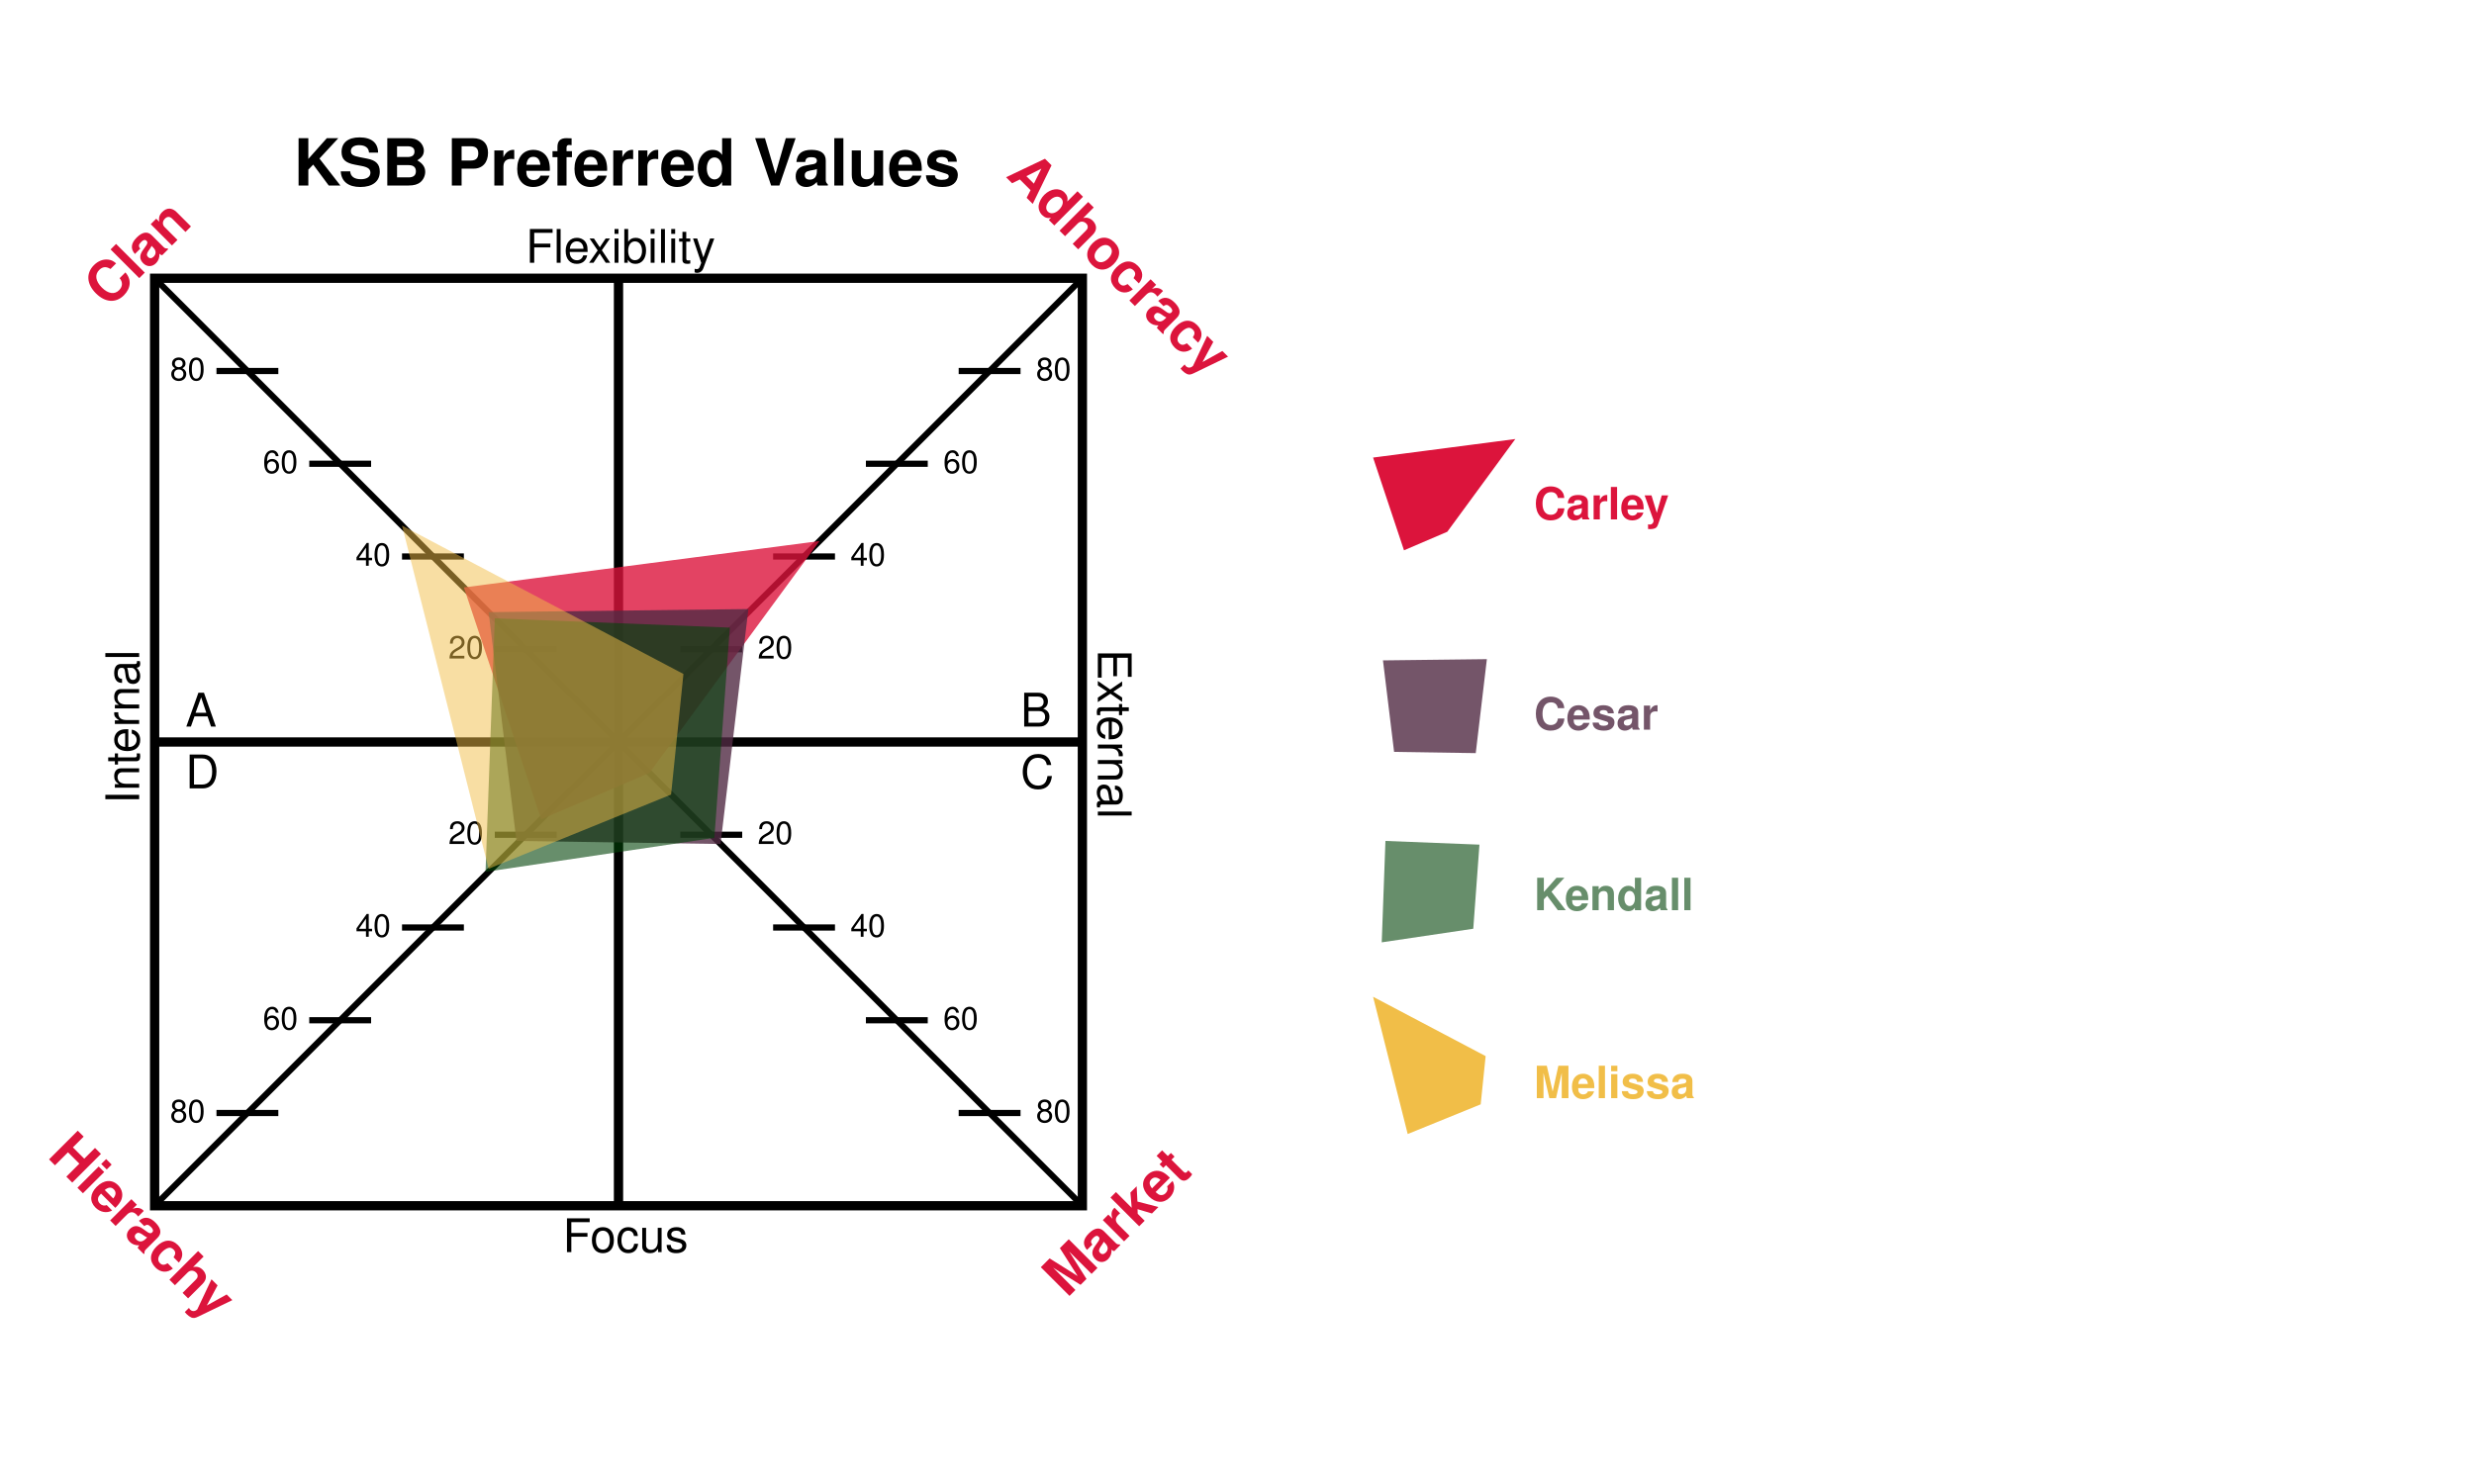
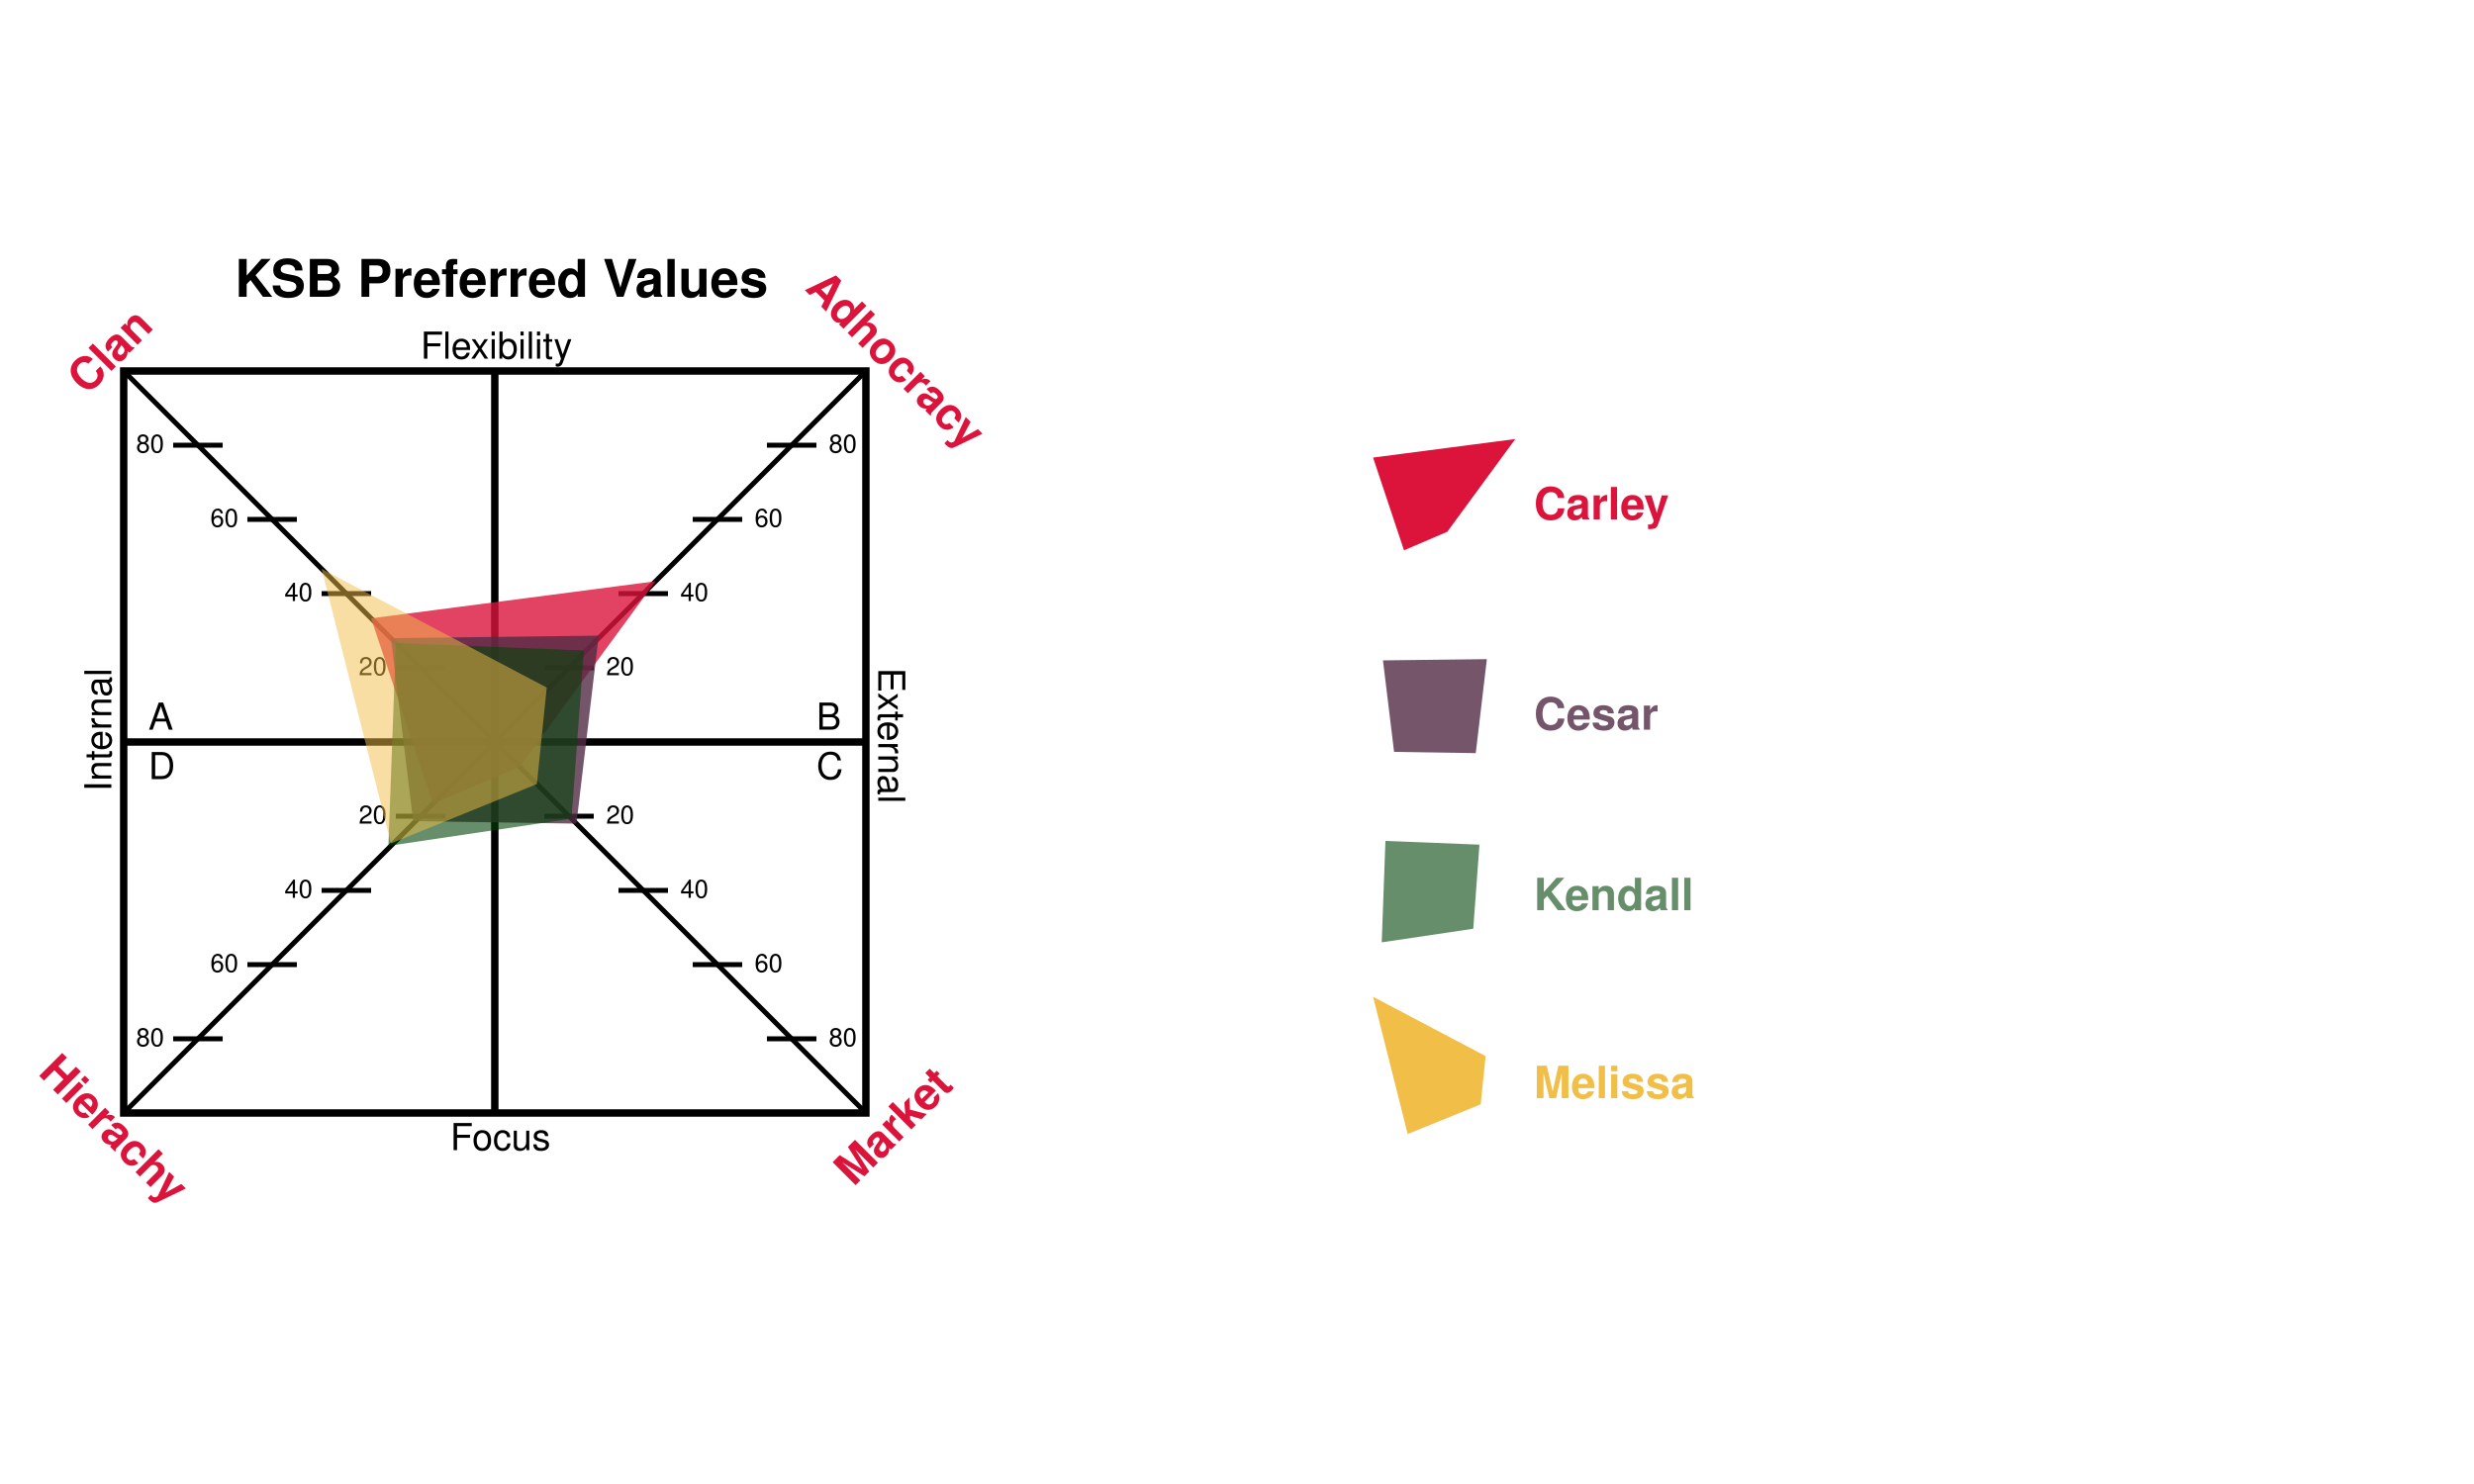
<svg xmlns="http://www.w3.org/2000/svg" id="font" height="600" width="1000">
  <style type="text/css">
  #font{
  font-family: Helvetica, sans-serif;
  }
  #outline{
  stroke-width:3;
  stroke: black;
  fill: none
  }
  #gridlines{
    stroke: black;
    stroke-width: 3;
  }
  #diags{
    stroke: black;
    stroke-width: 2;
  }
  #markers1{
    stroke: black;
    stroke-width: 2;
  }
  #markers2{
    stroke: black;
    stroke-width: 2;
  }
  #title {
  font-weight: bold;
  font-size: 1.75em;
  fill: black;
  }
  #markerlabel{
  font-size: 0.85em;
  fill: black;
  }
  #axislabel{
  font-size: 1.25em;
  fill: black;
  }
  #group{
  font-size: 1.5em;
  font-weight: bold;
  fill: crimson;
  }

#Carley {
fill: crimson;
opacity: .8
}

#Cesar {
fill: #512a44;
opacity: .8
}

#Kendal {
fill: #014208;
opacity: 0.6
}

#Melissa {
fill: #f1be48;
opacity: 0.5
}

#Carley_l{
fill: crimson;
}

#Cesar_l {
fill: #512a44;
opacity: .8
}

#Kendall_l {
fill: #014208;
opacity: 0.6
}

#Melissa_l {
fill: #f1be48;
opacity: 1.0
}

#legend{
font-weight: bold;
font-size: 1.5em;
}

</style>
-   <svg viewBox="0 0 400 400" width="500" x="0%" y="0%">
+   <svg viewBox="0 0 500 400" width="500" x="0%" y="0%">
    <rect id="outline" width="300" height="300" x="50" y="50" />
    <g id="gridlines">
      <line x1="200" y1="50" x2="200" y2="350" />
      <line x1="50" y1="200" x2="350" y2="200" />
    </g>
    <g id="diags">
      <line x1="50" y1="50" x2="350" y2="350" />
      <line x1="350" y1="50" x2="50" y2="350" />
    </g>
    <g id="markers1">
      <line x1="220" y1="230" x2="240" y2="230" />
    </g>
    <use href="#markers1" x="30" y="30" />
    <use href="#markers1" x="60" y="60" />
    <use href="#markers1" x="90" y="90" />
    <use href="#markers1" x="-60" y="-60" />
    <use href="#markers1" x="-90" y="-90" />
    <use href="#markers1" x="-120" y="-120" />
    <use href="#markers1" x="-150" y="-150" />
    <g id="markers2">
      <line x1="160" y1="230" x2="180" y2="230" />
    </g>
    <use href="#markers2" x="-30" y="30" />
    <use href="#markers2" x="-60" y="60" />
    <use href="#markers2" x="-90" y="90" />
    <use href="#markers2" x="60" y="-60" />
    <use href="#markers2" x="90" y="-90" />
    <use href="#markers2" x="120" y="-120" />
    <use href="#markers2" x="150" y="-150" />
    <g id="markerlabel">
      <text x="245" y="233">20</text>
      <text x="275" y="263">40</text>
      <text x="305" y="293">60</text>
      <text x="335" y="323">80</text>
      <text x="245" y="173">20</text>
      <text x="275" y="143">40</text>
      <text x="305" y="113">60</text>
      <text x="335" y="83">80</text>
      <text x="145" y="233">20</text>
      <text x="115" y="263">40</text>
      <text x="85" y="293">60</text>
      <text x="55" y="323">80</text>
      <text x="145" y="173">20</text>
      <text x="115" y="143">40</text>
      <text x="85" y="113">60</text>
      <text x="55" y="83">80</text>
    </g>
    <text id="title" x="95" y="20"> KSB Preferred Values </text>
    <g id="axislabel">
      <text x="170" y="45">Flexibility</text>
      <text x="182" y="365">Focus</text>
      <text x="45" y="220" transform="rotate(270, 45, 220)">Internal</text>
      <text x="355" y="170" transform="rotate(90, 355, 170)">External</text>
      <text x="60" y="195">A</text>
      <text x="60" y="215">D</text>
      <text x="330" y="195">B</text>
      <text x="330" y="215">C</text>
    </g>
    <g id="group">
      <text x="35" y="60" transform="rotate(315, 35, 60)">Clan</text>
      <text x="25" y="330" transform="rotate(45, 15, 320)">Hierachy</text>
      <text x="325" y="17" transform="rotate(45, 325, 17)">Adhocracy</text>
      <text x="345" y="380" transform="rotate(315, 345, 380)">Market</text>
    </g>
    <polygon id="Carley" points="150,150 175,225 210,210 265,135" />
    <polygon id="Cesar" points="158,158 167,232 233,233 242,157" />
    <polygon id="Kendal" points="160,160 157,242 231,231 236,163" />
    <polygon id="Melissa" points="130,130 158,241 217,217 221,178" />
  </svg>
  <svg viewBox="0 0 400 400" width="200" x="48%" y="-15%">
    <polygon id="Carley_l" points="150,150 175,225 210,210 265,135" />
  </svg>
  <svg viewBox="0 0 400 400" width="200" x="48%" y="-2%">
    <polygon id="Cesar_l" points="158,158 167,232 233,233 242,157" />
  </svg>
  <svg viewBox="0 0 400 400" width="200" x="48%" y="10%">
    <polygon id="Kendall_l" points="160,160 157,242 231,231 236,163" />
  </svg>
  <svg viewBox="0 0 400 400" width="200" x="49%" y="23%">
    <polygon id="Melissa_l" points="130,130 158,241 217,217 221,178" />
  </svg>
  <g id="legend">
    <text id="Carley_l" x="620" y="210">Carley</text>
    <text id="Cesar_l" x="620" y="295">Cesar</text>
    <text id="Kendall_l" x="620" y="368">Kendall</text>
    <text id="Melissa_l" x="620" y="444">Melissa</text>
  </g>
</svg>
